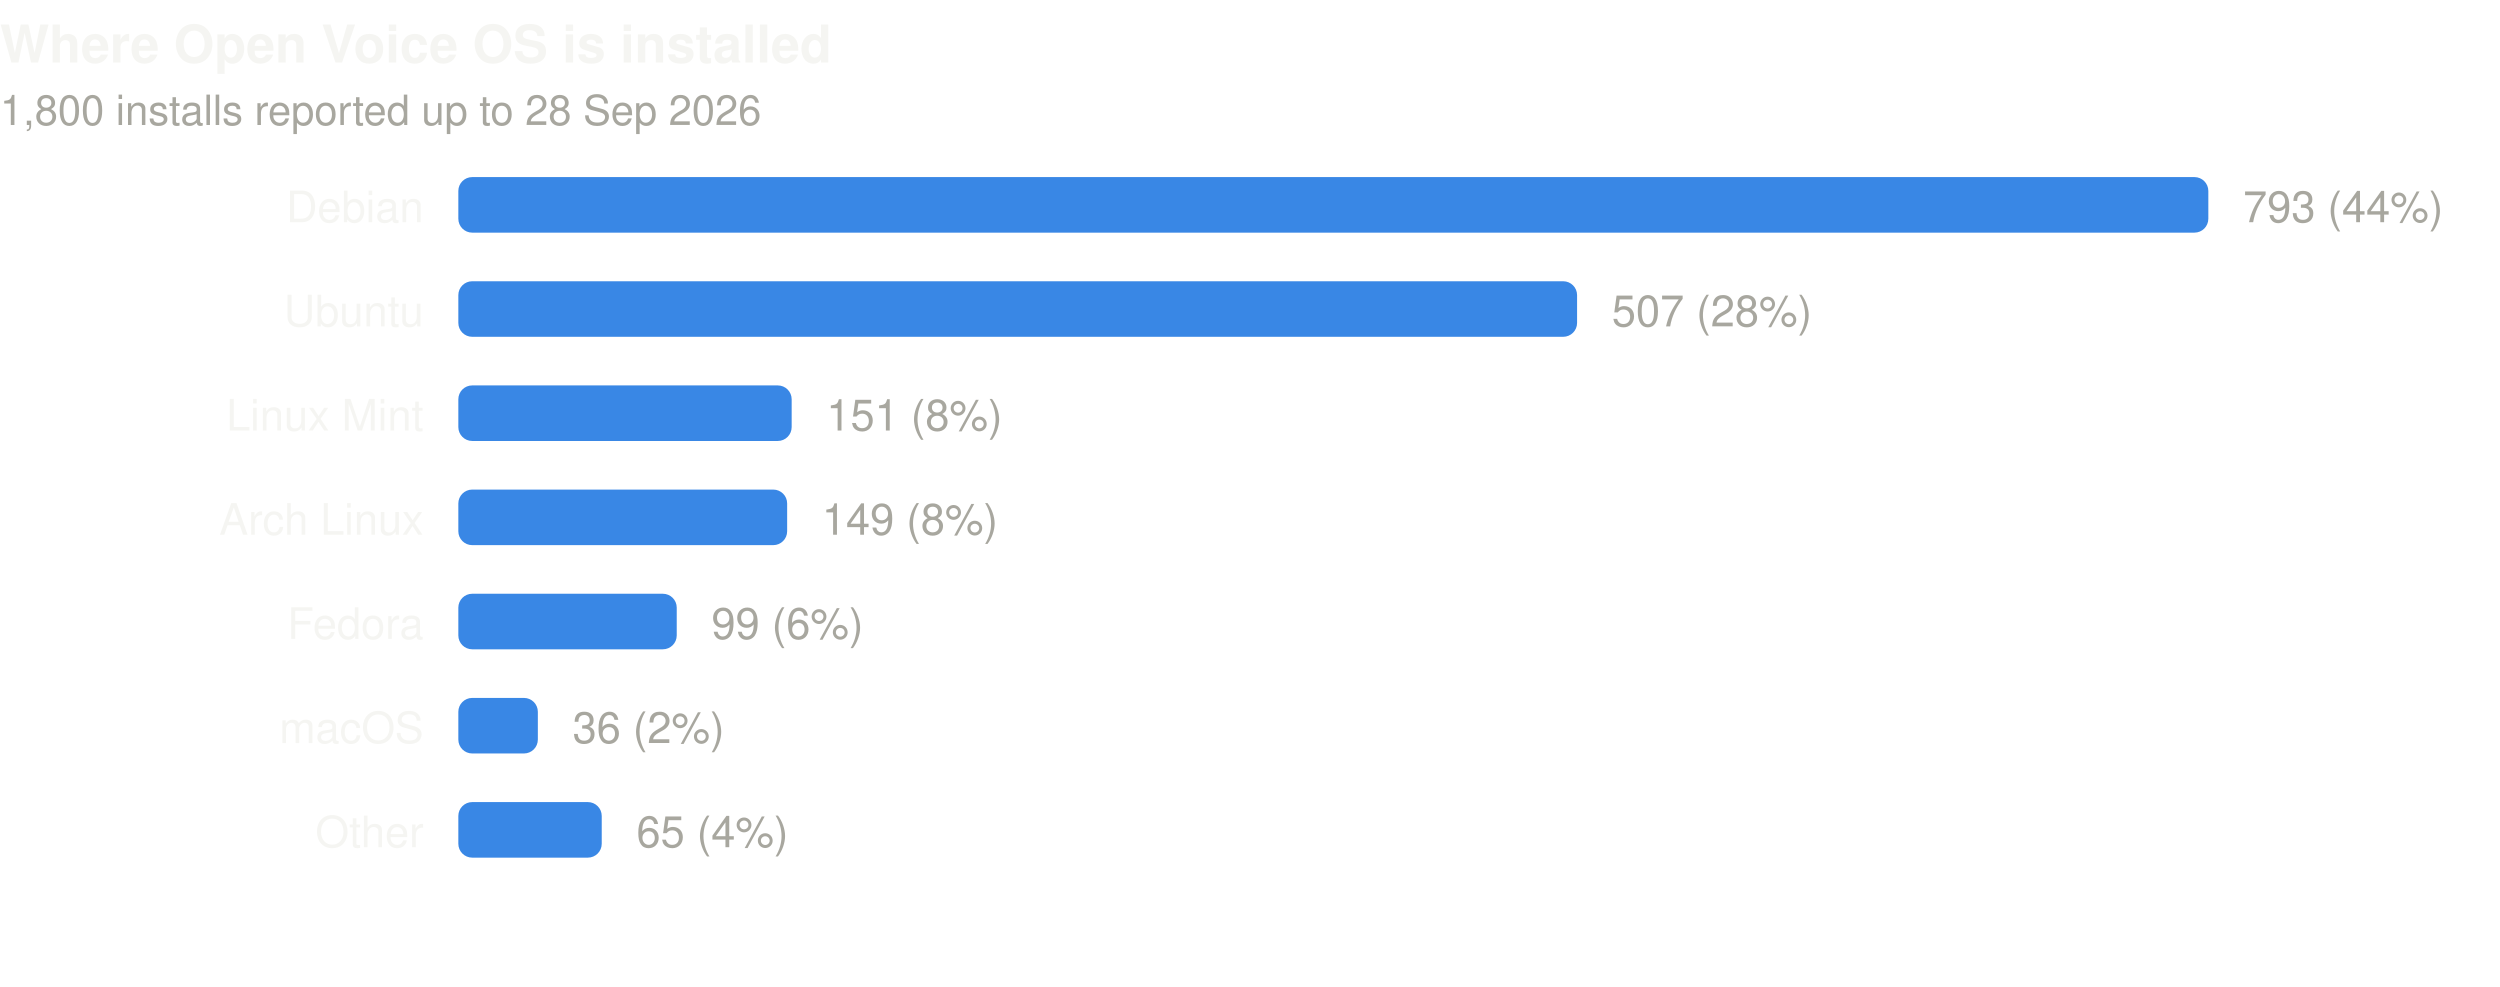
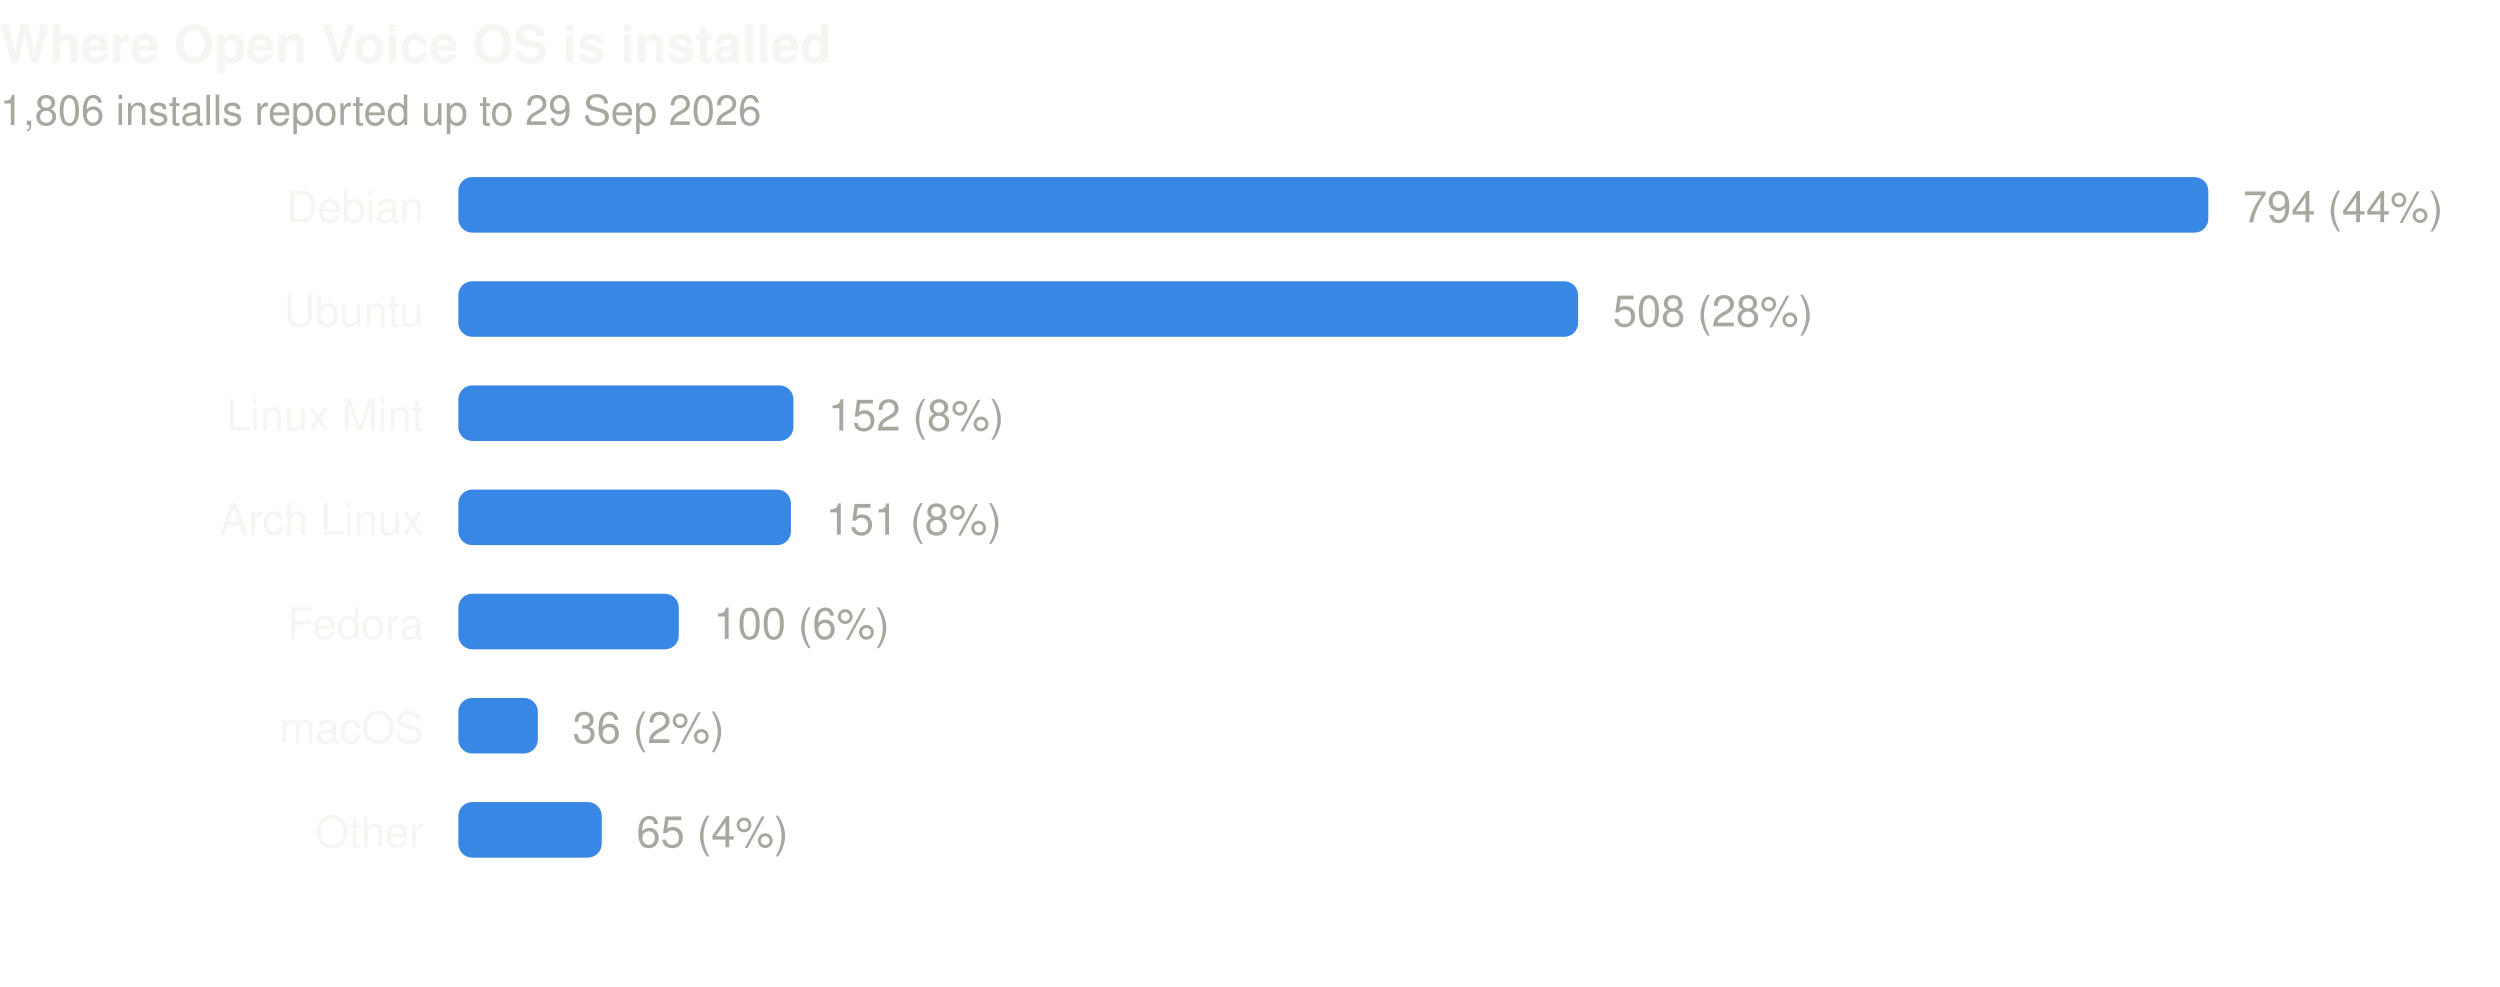
- <svg xmlns="http://www.w3.org/2000/svg" width="720" height="284" viewBox="0 0 720 284" role="img" aria-label="Where Open Voice OS is installed. 1,800 installs reported up to 28 Sep 2026">
+ <svg xmlns="http://www.w3.org/2000/svg" width="720" height="284" viewBox="0 0 720 284" role="img" aria-label="Where Open Voice OS is installed. 1,806 installs reported up to 29 Sep 2026">
  <text x="0" y="18" font-family="ui-sans-serif,-apple-system,BlinkMacSystemFont,'Segoe UI',Helvetica,Arial,sans-serif" font-size="15" font-weight="600" fill="#f5f5f2">Where Open Voice OS is installed</text>
-   <text x="0" y="36" font-family="ui-sans-serif,-apple-system,BlinkMacSystemFont,'Segoe UI',Helvetica,Arial,sans-serif" font-size="12" fill="#a8a79f">1,800 installs reported up to 28 Sep 2026</text>
+   <text x="0" y="36" font-family="ui-sans-serif,-apple-system,BlinkMacSystemFont,'Segoe UI',Helvetica,Arial,sans-serif" font-size="12" fill="#a8a79f">1,806 installs reported up to 29 Sep 2026</text>
  <text x="122" y="64.0" text-anchor="end" font-family="ui-sans-serif,-apple-system,BlinkMacSystemFont,'Segoe UI',Helvetica,Arial,sans-serif" font-size="12.5" fill="#f5f5f2">Debian</text>
  <rect x="132" y="51.0" width="504.0" height="16" rx="4" fill="#3987e5" />
-   <text x="646.0" y="64.0" font-family="ui-sans-serif,-apple-system,BlinkMacSystemFont,'Segoe UI',Helvetica,Arial,sans-serif" font-size="12.5" fill="#a8a79f">793 (44%)</text>
+   <text x="646.0" y="64.0" font-family="ui-sans-serif,-apple-system,BlinkMacSystemFont,'Segoe UI',Helvetica,Arial,sans-serif" font-size="12.5" fill="#a8a79f">794 (44%)</text>
  <text x="122" y="94.0" text-anchor="end" font-family="ui-sans-serif,-apple-system,BlinkMacSystemFont,'Segoe UI',Helvetica,Arial,sans-serif" font-size="12.5" fill="#f5f5f2">Ubuntu</text>
-   <rect x="132" y="81.0" width="322.2" height="16" rx="4" fill="#3987e5" />
-   <text x="464.2" y="94.0" font-family="ui-sans-serif,-apple-system,BlinkMacSystemFont,'Segoe UI',Helvetica,Arial,sans-serif" font-size="12.5" fill="#a8a79f">507 (28%)</text>
+   <rect x="132" y="81.0" width="322.5" height="16" rx="4" fill="#3987e5" />
+   <text x="464.5" y="94.0" font-family="ui-sans-serif,-apple-system,BlinkMacSystemFont,'Segoe UI',Helvetica,Arial,sans-serif" font-size="12.5" fill="#a8a79f">508 (28%)</text>
  <text x="122" y="124.0" text-anchor="end" font-family="ui-sans-serif,-apple-system,BlinkMacSystemFont,'Segoe UI',Helvetica,Arial,sans-serif" font-size="12.5" fill="#f5f5f2">Linux Mint</text>
-   <rect x="132" y="111.0" width="96.0" height="16" rx="4" fill="#3987e5" />
-   <text x="238.0" y="124.0" font-family="ui-sans-serif,-apple-system,BlinkMacSystemFont,'Segoe UI',Helvetica,Arial,sans-serif" font-size="12.5" fill="#a8a79f">151 (8%)</text>
+   <rect x="132" y="111.0" width="96.5" height="16" rx="4" fill="#3987e5" />
+   <text x="238.5" y="124.0" font-family="ui-sans-serif,-apple-system,BlinkMacSystemFont,'Segoe UI',Helvetica,Arial,sans-serif" font-size="12.5" fill="#a8a79f">152 (8%)</text>
  <text x="122" y="154.0" text-anchor="end" font-family="ui-sans-serif,-apple-system,BlinkMacSystemFont,'Segoe UI',Helvetica,Arial,sans-serif" font-size="12.5" fill="#f5f5f2">Arch Linux</text>
-   <rect x="132" y="141.0" width="94.7" height="16" rx="4" fill="#3987e5" />
-   <text x="236.7" y="154.0" font-family="ui-sans-serif,-apple-system,BlinkMacSystemFont,'Segoe UI',Helvetica,Arial,sans-serif" font-size="12.5" fill="#a8a79f">149 (8%)</text>
+   <rect x="132" y="141.0" width="95.8" height="16" rx="4" fill="#3987e5" />
+   <text x="237.8" y="154.0" font-family="ui-sans-serif,-apple-system,BlinkMacSystemFont,'Segoe UI',Helvetica,Arial,sans-serif" font-size="12.5" fill="#a8a79f">151 (8%)</text>
  <text x="122" y="184.0" text-anchor="end" font-family="ui-sans-serif,-apple-system,BlinkMacSystemFont,'Segoe UI',Helvetica,Arial,sans-serif" font-size="12.5" fill="#f5f5f2">Fedora</text>
-   <rect x="132" y="171.0" width="62.9" height="16" rx="4" fill="#3987e5" />
-   <text x="204.9" y="184.0" font-family="ui-sans-serif,-apple-system,BlinkMacSystemFont,'Segoe UI',Helvetica,Arial,sans-serif" font-size="12.5" fill="#a8a79f">99 (6%)</text>
+   <rect x="132" y="171.0" width="63.5" height="16" rx="4" fill="#3987e5" />
+   <text x="205.5" y="184.0" font-family="ui-sans-serif,-apple-system,BlinkMacSystemFont,'Segoe UI',Helvetica,Arial,sans-serif" font-size="12.5" fill="#a8a79f">100 (6%)</text>
  <text x="122" y="214.0" text-anchor="end" font-family="ui-sans-serif,-apple-system,BlinkMacSystemFont,'Segoe UI',Helvetica,Arial,sans-serif" font-size="12.5" fill="#f5f5f2">macOS</text>
  <rect x="132" y="201.0" width="22.9" height="16" rx="4" fill="#3987e5" />
  <text x="164.9" y="214.0" font-family="ui-sans-serif,-apple-system,BlinkMacSystemFont,'Segoe UI',Helvetica,Arial,sans-serif" font-size="12.5" fill="#a8a79f">36 (2%)</text>
  <text x="122" y="244.0" text-anchor="end" font-family="ui-sans-serif,-apple-system,BlinkMacSystemFont,'Segoe UI',Helvetica,Arial,sans-serif" font-size="12.5" fill="#f5f5f2">Other</text>
  <rect x="132" y="231.0" width="41.3" height="16" rx="4" fill="#3987e5" />
  <text x="183.3" y="244.0" font-family="ui-sans-serif,-apple-system,BlinkMacSystemFont,'Segoe UI',Helvetica,Arial,sans-serif" font-size="12.5" fill="#a8a79f">65 (4%)</text>
</svg>
